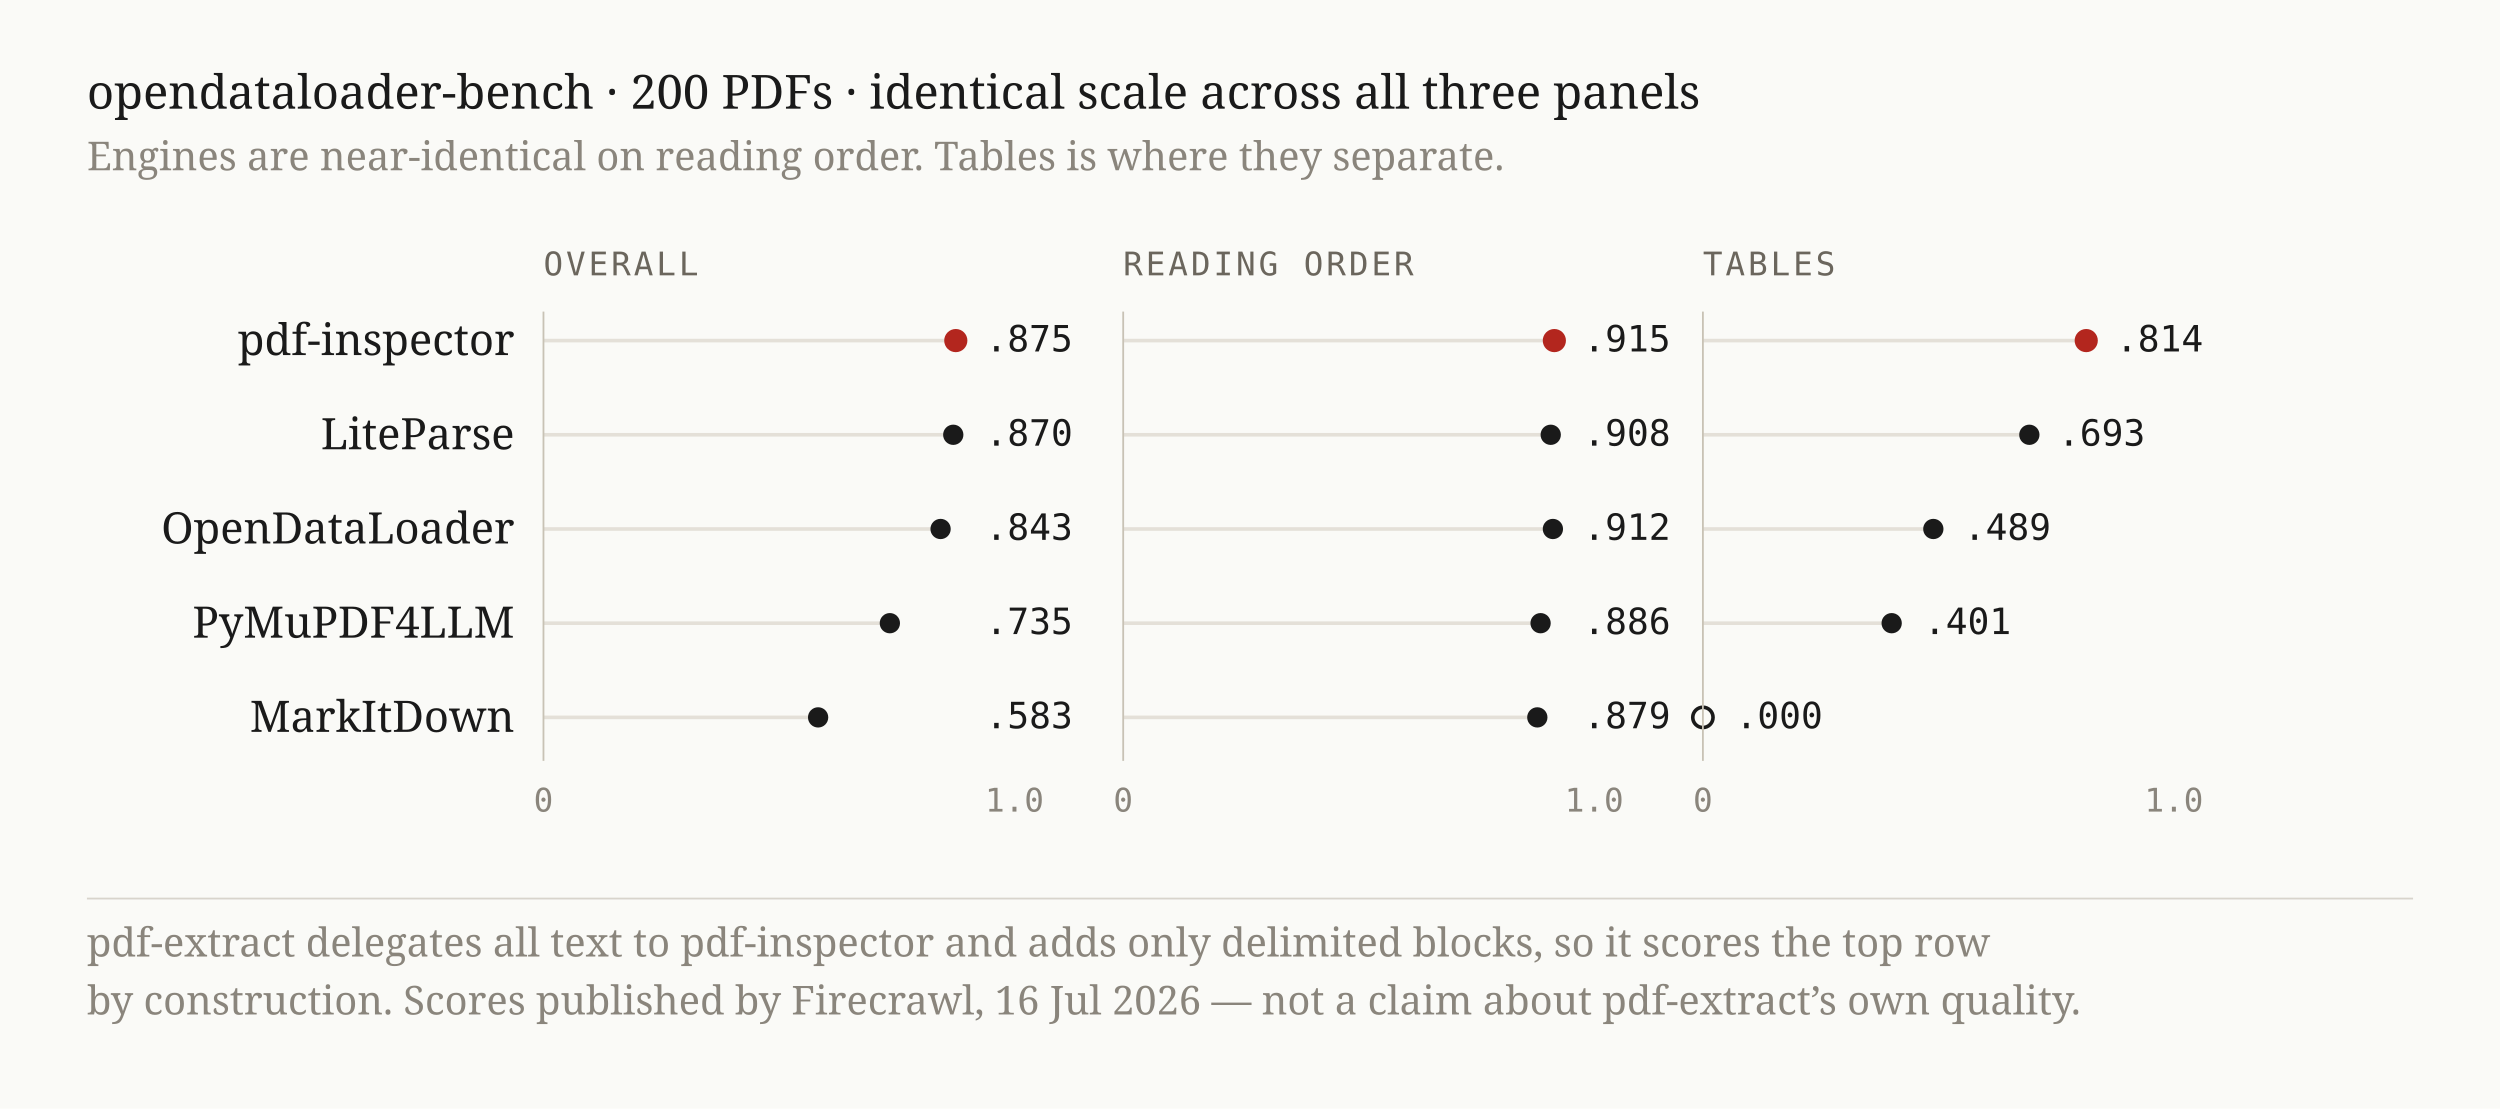
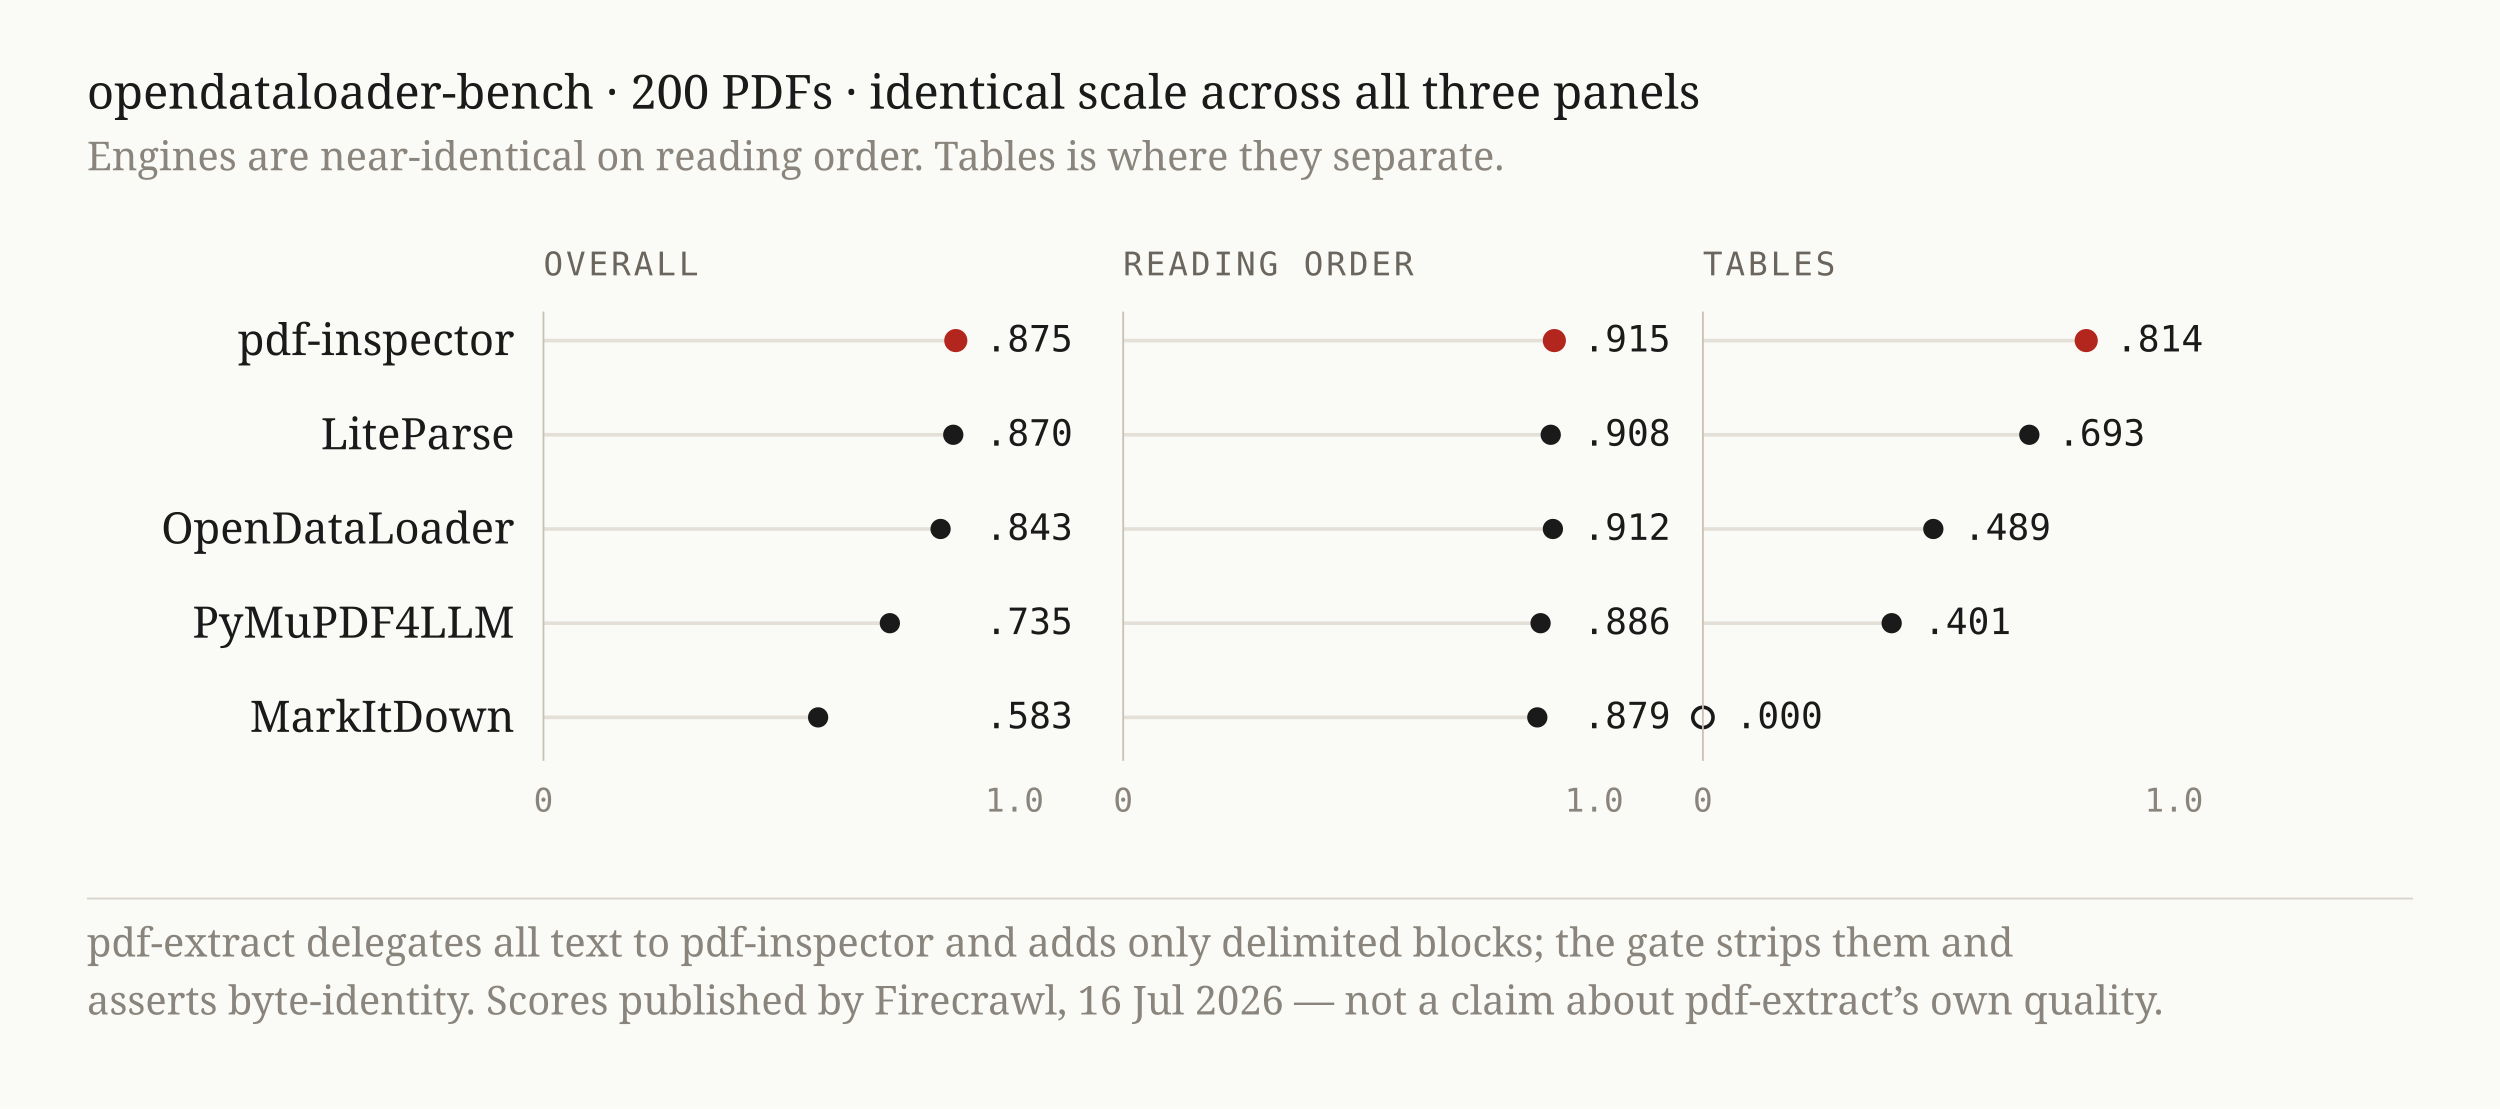
<svg xmlns="http://www.w3.org/2000/svg" viewBox="0 0 690 306" width="690" height="306" role="img" aria-label="Small multiples: engine scores on opendataloader-bench across overall, reading order and tables">
  <style>
    .lab  { font: 12px Charter, Georgia, serif; fill: #1a1a1a; }
    .val  { font: 10px "SF Mono", ui-monospace, monospace; fill: #1a1a1a; }
    .head { font: 9px "SF Mono", ui-monospace, monospace; fill: #6b665d; letter-spacing: .09em; }
    .tick { font: 9px "SF Mono", ui-monospace, monospace; fill: #8a857c; }
    .ttl  { font: 13px Charter, Georgia, serif; fill: #1a1a1a; }
    .sub  { font: 11px Charter, Georgia, serif; fill: #8a857c; }
    .lead { stroke: #e4e0d8; stroke-width: 1; }
    .base { stroke: #c8c2b5; stroke-width: .5; }
  </style>
  <rect width="690" height="306" fill="#fafaf7" />
  <text x="24" y="30" class="ttl">opendataloader-bench · 200 PDFs · identical scale across all three panels</text>
  <text x="24" y="47" class="sub">Engines are near-identical on reading order. Tables is where they separate.</text>
  <text x="150" y="76" class="head">OVERALL</text>
  <text x="310" y="76" class="head">READING ORDER</text>
  <text x="470" y="76" class="head">TABLES</text>
  <text x="142" y="98" class="lab" text-anchor="end" fill="#b3261e">pdf-inspector</text>
  <line x1="150" y1="94" x2="263.8" y2="94" class="lead" />
  <circle cx="263.8" cy="94" r="3.2" fill="#b3261e" />
  <text x="272" y="97" class="val" fill="#b3261e">.875</text>
  <line x1="310" y1="94" x2="429.0" y2="94" class="lead" />
  <circle cx="429.0" cy="94" r="3.2" fill="#b3261e" />
  <text x="437" y="97" class="val" fill="#b3261e">.915</text>
  <line x1="470" y1="94" x2="575.8" y2="94" class="lead" />
  <circle cx="575.8" cy="94" r="3.2" fill="#b3261e" />
  <text x="584" y="97" class="val" fill="#b3261e">.814</text>
  <text x="142" y="124" class="lab" text-anchor="end">LiteParse</text>
  <line x1="150" y1="120" x2="263.1" y2="120" class="lead" />
  <circle cx="263.1" cy="120" r="2.8" fill="#1a1a1a" />
  <text x="272" y="123" class="val">.870</text>
  <line x1="310" y1="120" x2="428.0" y2="120" class="lead" />
  <circle cx="428.0" cy="120" r="2.8" fill="#1a1a1a" />
  <text x="437" y="123" class="val">.908</text>
  <line x1="470" y1="120" x2="560.1" y2="120" class="lead" />
  <circle cx="560.1" cy="120" r="2.8" fill="#1a1a1a" />
  <text x="568" y="123" class="val">.693</text>
  <text x="142" y="150" class="lab" text-anchor="end">OpenDataLoader</text>
  <line x1="150" y1="146" x2="259.6" y2="146" class="lead" />
  <circle cx="259.6" cy="146" r="2.8" fill="#1a1a1a" />
  <text x="272" y="149" class="val">.843</text>
  <line x1="310" y1="146" x2="428.6" y2="146" class="lead" />
  <circle cx="428.6" cy="146" r="2.8" fill="#1a1a1a" />
  <text x="437" y="149" class="val">.912</text>
  <line x1="470" y1="146" x2="533.6" y2="146" class="lead" />
  <circle cx="533.6" cy="146" r="2.8" fill="#1a1a1a" />
  <text x="542" y="149" class="val">.489</text>
  <text x="142" y="176" class="lab" text-anchor="end">PyMuPDF4LLM</text>
  <line x1="150" y1="172" x2="245.6" y2="172" class="lead" />
  <circle cx="245.6" cy="172" r="2.8" fill="#1a1a1a" />
  <text x="272" y="175" class="val">.735</text>
  <line x1="310" y1="172" x2="425.2" y2="172" class="lead" />
  <circle cx="425.2" cy="172" r="2.8" fill="#1a1a1a" />
  <text x="437" y="175" class="val">.886</text>
  <line x1="470" y1="172" x2="522.1" y2="172" class="lead" />
  <circle cx="522.1" cy="172" r="2.8" fill="#1a1a1a" />
  <text x="531" y="175" class="val">.401</text>
  <text x="142" y="202" class="lab" text-anchor="end">MarkItDown</text>
  <line x1="150" y1="198" x2="225.8" y2="198" class="lead" />
  <circle cx="225.8" cy="198" r="2.8" fill="#1a1a1a" />
  <text x="272" y="201" class="val">.583</text>
  <line x1="310" y1="198" x2="424.3" y2="198" class="lead" />
  <circle cx="424.3" cy="198" r="2.8" fill="#1a1a1a" />
  <text x="437" y="201" class="val">.879</text>
  <circle cx="470" cy="198" r="2.8" fill="none" stroke="#1a1a1a" stroke-width="1" />
  <text x="479" y="201" class="val">.000</text>
  <line x1="150" y1="86" x2="150" y2="210" class="base" />
  <line x1="310" y1="86" x2="310" y2="210" class="base" />
  <line x1="470" y1="86" x2="470" y2="210" class="base" />
  <text x="150" y="224" class="tick" text-anchor="middle">0</text>
  <text x="310" y="224" class="tick" text-anchor="middle">0</text>
  <text x="470" y="224" class="tick" text-anchor="middle">0</text>
  <text x="280" y="224" class="tick" text-anchor="middle">1.0</text>
  <text x="440" y="224" class="tick" text-anchor="middle">1.0</text>
  <text x="600" y="224" class="tick" text-anchor="middle">1.0</text>
  <line x1="24" y1="248" x2="666" y2="248" stroke="#d8d4cc" stroke-width=".5" />
-   <text x="24" y="264" class="sub">pdf-extract delegates all text to pdf-inspector and adds only delimited blocks, so it scores the top row</text>
-   <text x="24" y="280" class="sub">by construction. Scores published by Firecrawl, 16 Jul 2026 — not a claim about pdf-extract’s own quality.</text>
+   <text x="24" y="264" class="sub">pdf-extract delegates all text to pdf-inspector and adds only delimited blocks; the gate strips them and</text>
+   <text x="24" y="280" class="sub">asserts byte-identity. Scores published by Firecrawl, 16 Jul 2026 — not a claim about pdf-extract’s own quality.</text>
</svg>
